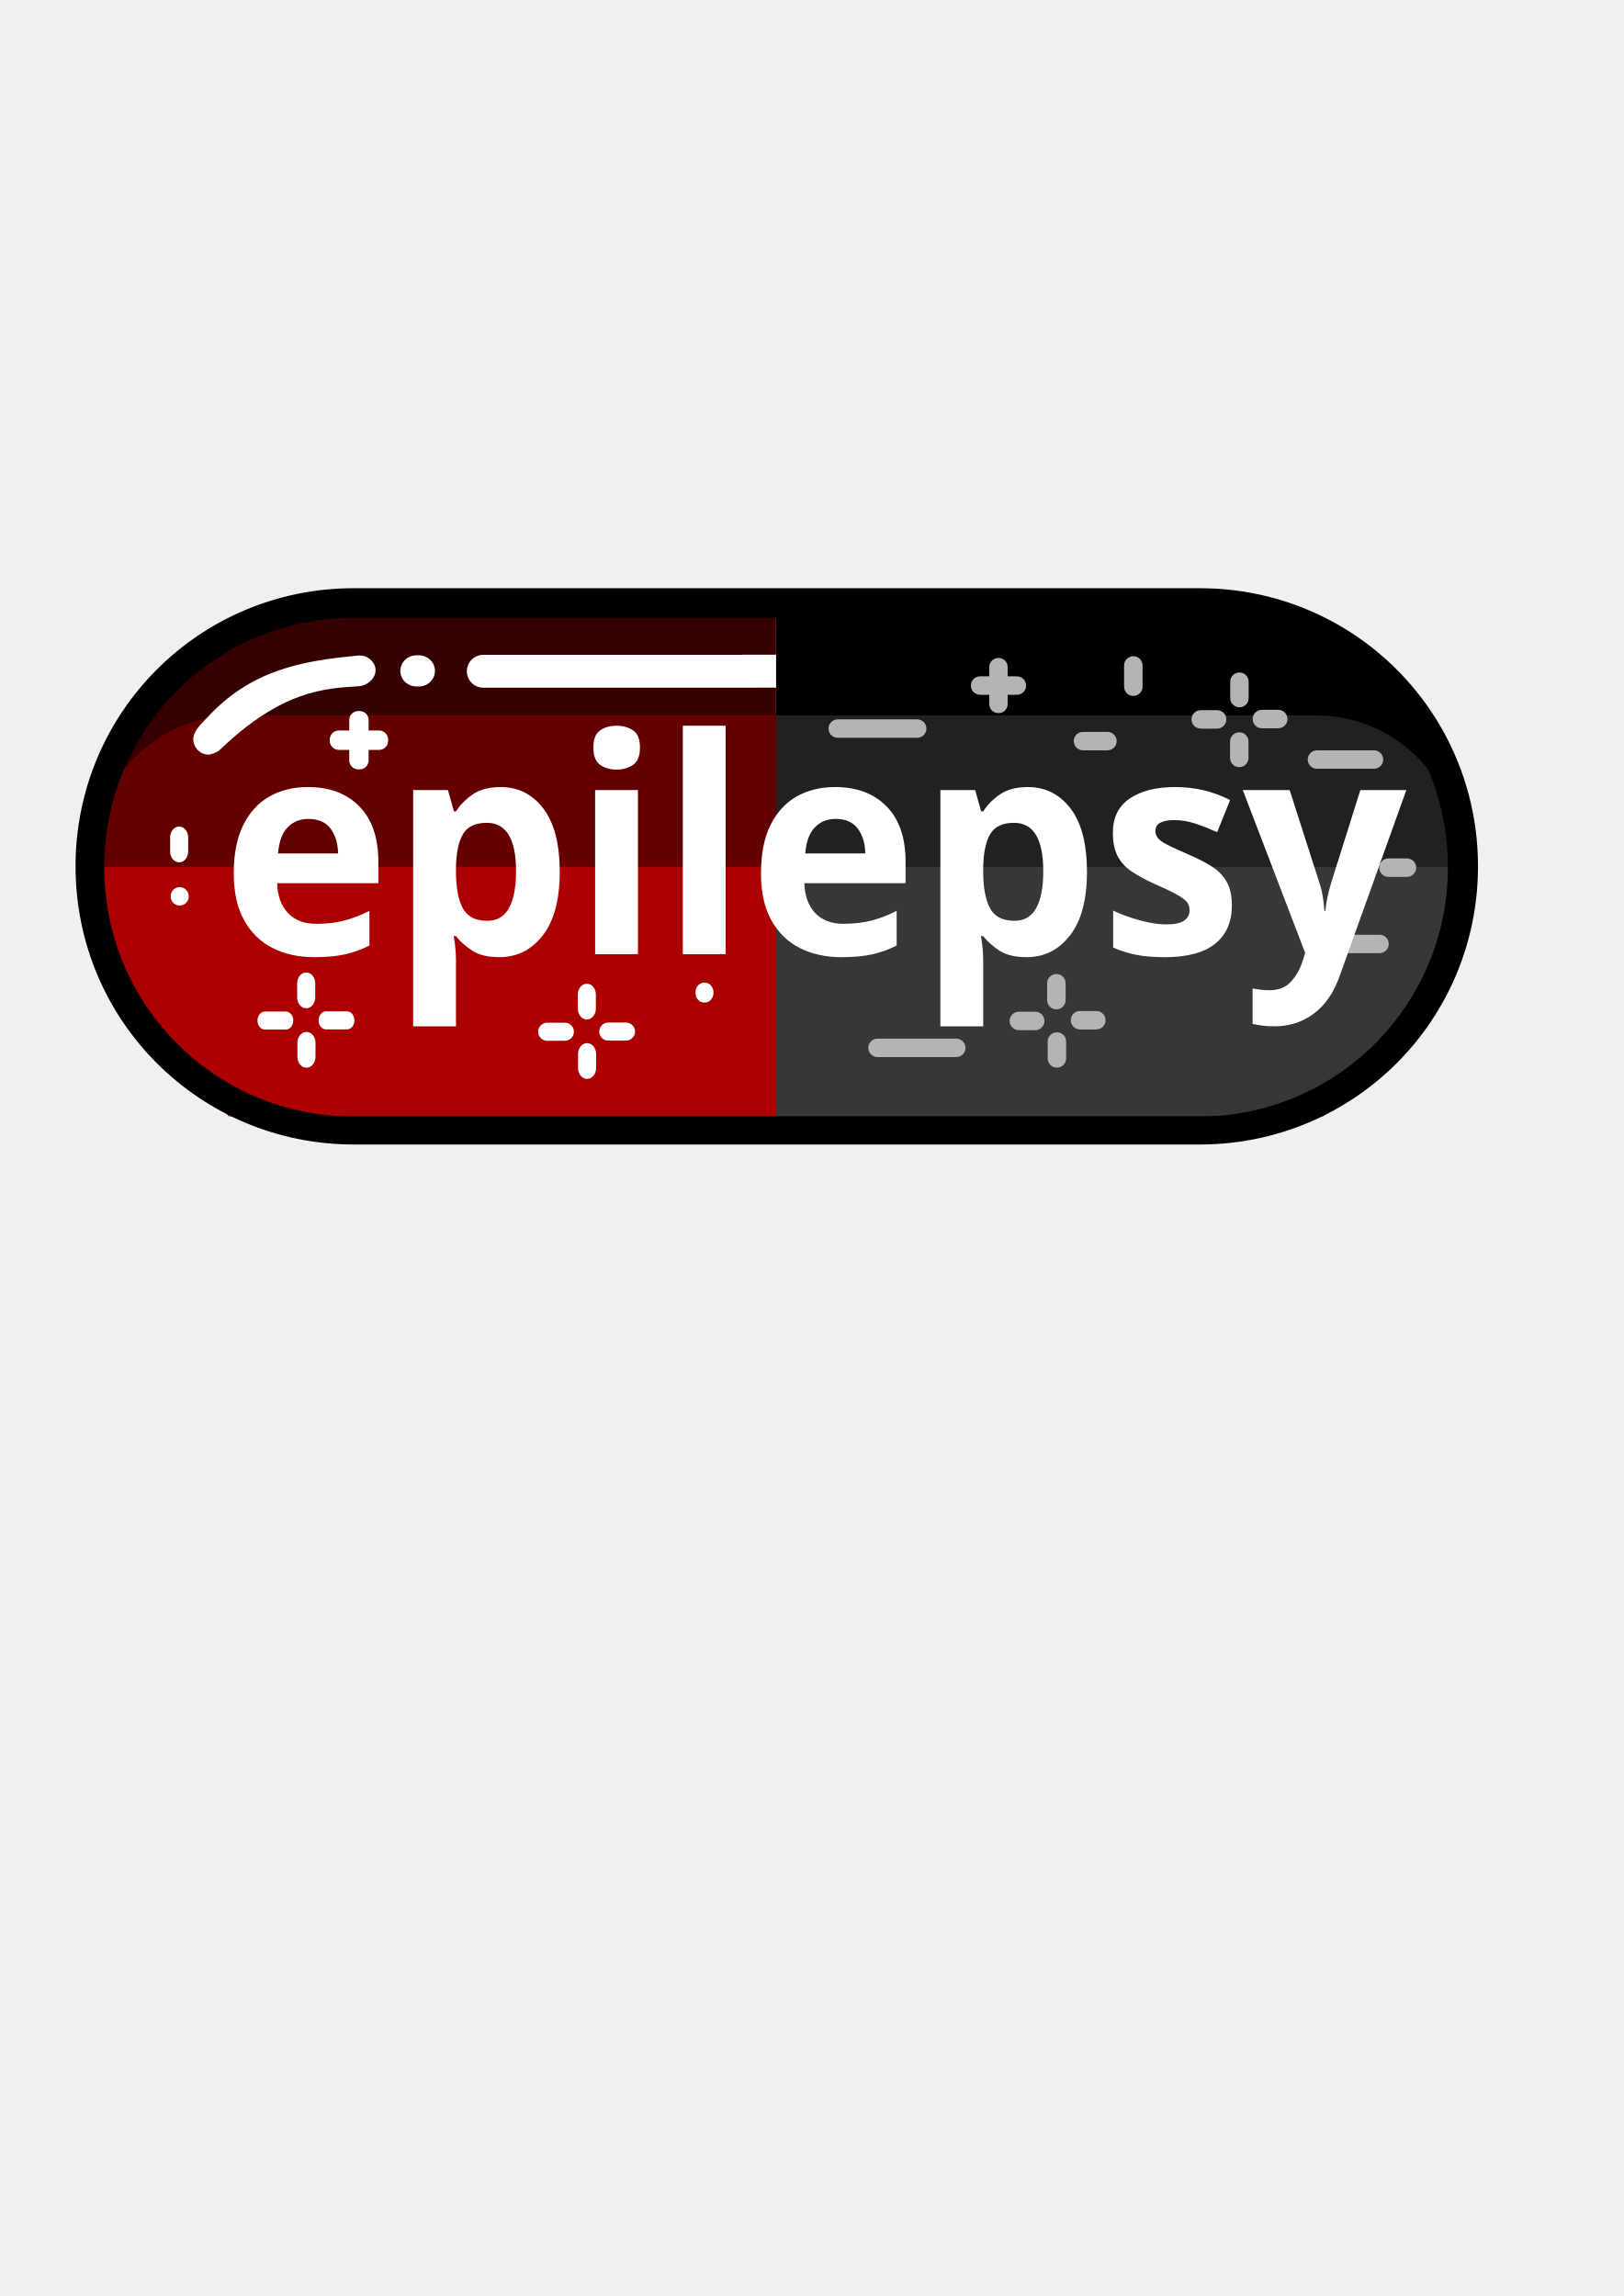
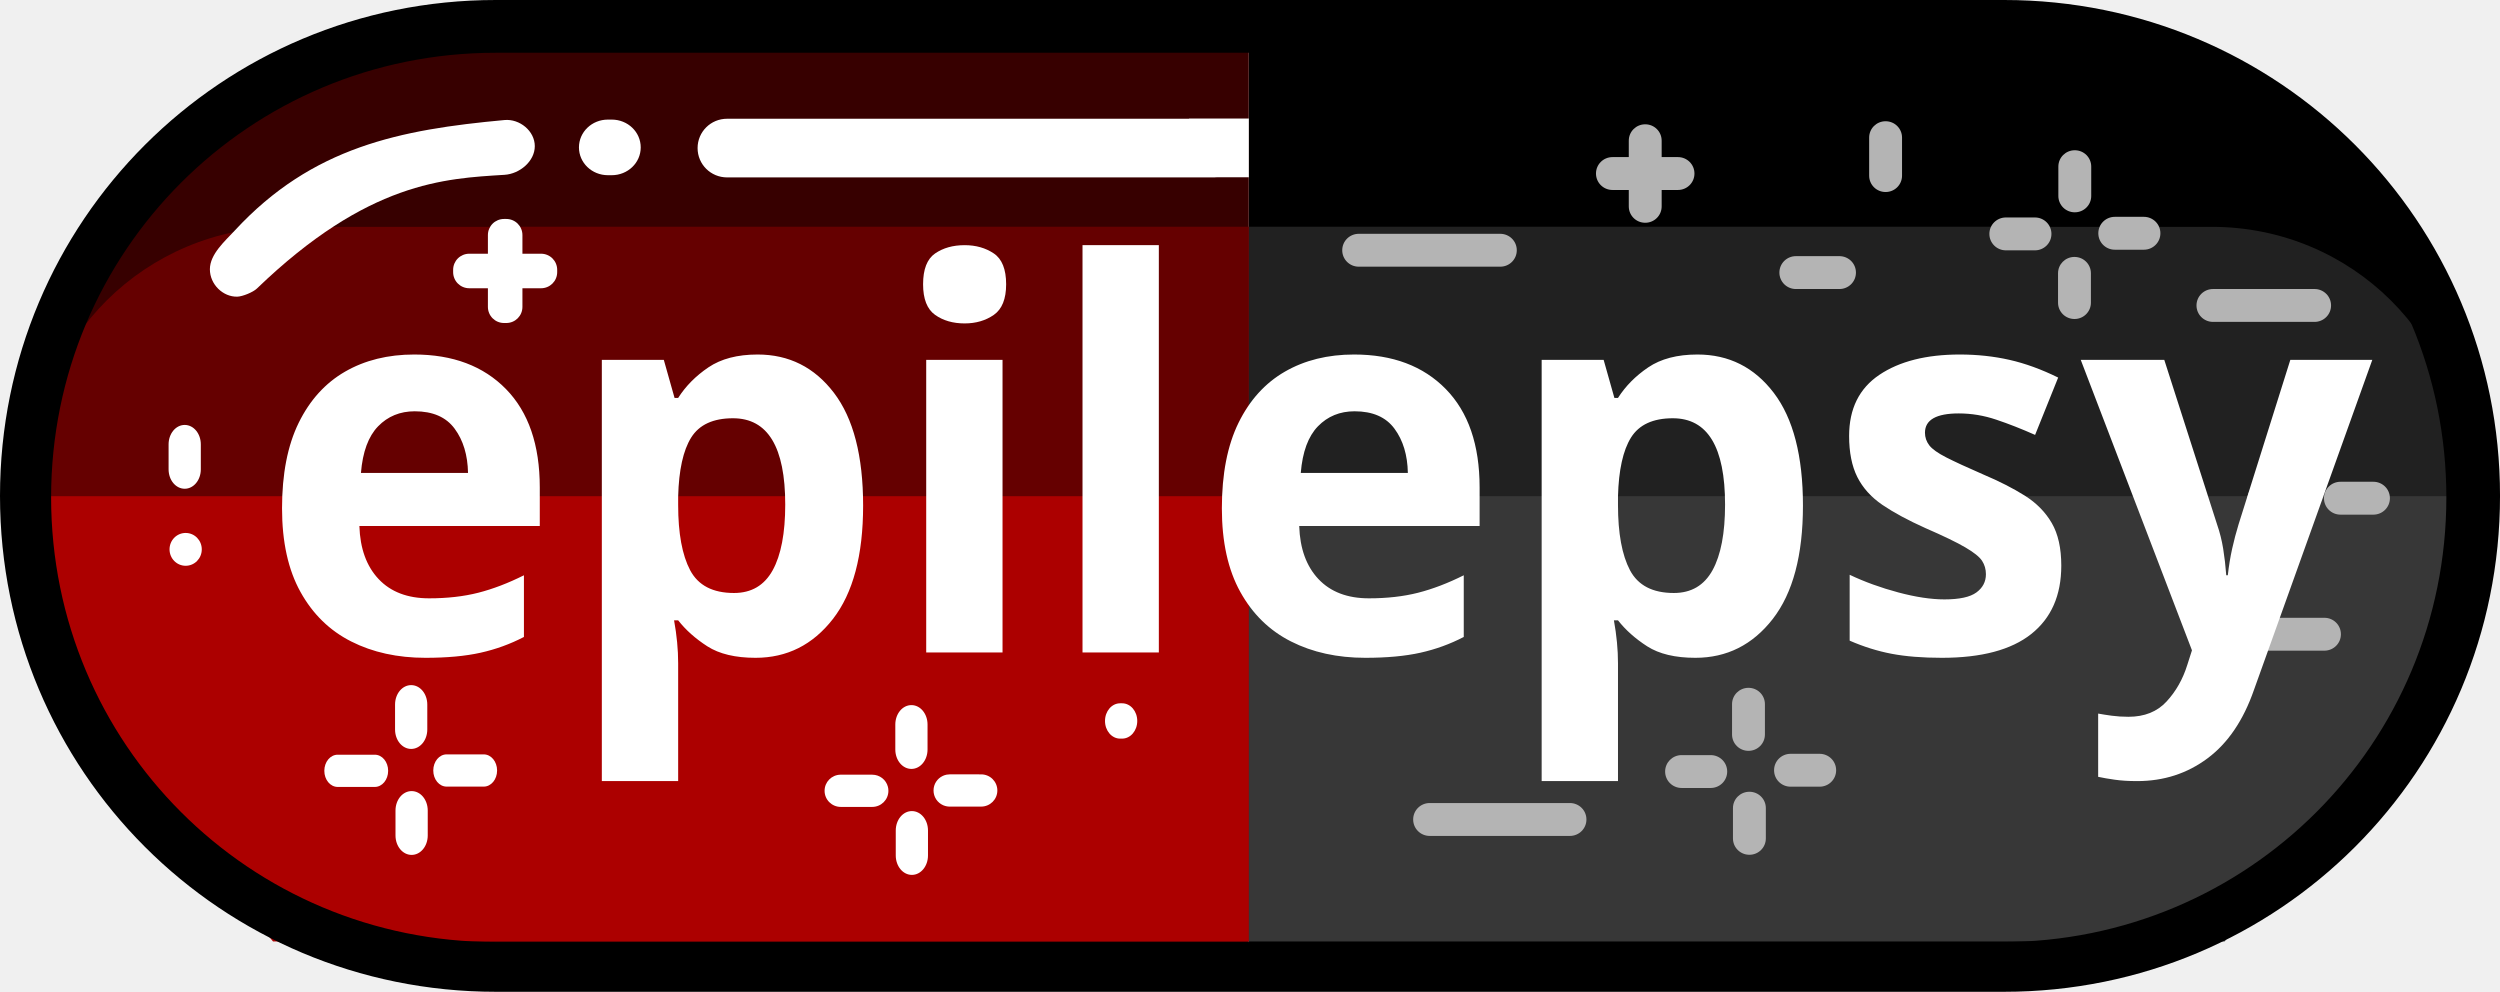
- <svg xmlns="http://www.w3.org/2000/svg" width="210mm" height="297mm" viewBox="0 0 210 297" version="1.1" id="svg5" xml:space="preserve">
+ <svg xmlns="http://www.w3.org/2000/svg" width="181.382mm" height="71.957mm" viewBox="0 0 181.382 71.957" version="1.1" id="svg5" xml:space="preserve">
  <defs id="defs2">
    <rect x="118.44" y="388.555" width="671.751" height="204" id="rect5056" />
  </defs>
-   <g id="layer2" style="display:inline">
+   <g id="layer2" style="display:inline" transform="translate(-9.77098,-76.0889)">
    <g id="g6946" transform="matrix(1.041111,0,0,1.001604,-1.025535,-0.2070156)" style="display:inline;fill:#d40000">
      <g id="g6969" style="display:inline;fill:#d40000" transform="matrix(-0.9676175,0,0,1,194.4341,0)">
        <path id="path2549" style="display:inline;fill:#000000;fill-opacity:1;stroke-width:0.272" d="m 67.272,145.021 c 0.517,0 1.03,-0.013 1.54,-0.037 H 100.286 V 79.255 H 35.585 v 1.925 c -14.162,3.593 -24.569,16.255 -24.569,31.41 0,15.154 10.407,27.817 24.569,31.41 v 0.985 h 6.689 c 0.511,0.023 1.024,0.037 1.54,0.037 z" />
        <path id="rect8555" style="display:inline;fill:#373737;fill-opacity:1;stroke-width:0.299" d="m 13.796,112.098 v 15.208 l 1.29,-1.126 14.927,18.192 h 70.273 v -32.274 z" />
        <path id="rect6992" style="display:inline;fill:#212121;fill-opacity:1;stroke-width:0.323" d="m 45.592,92.597 v 0.008 h -1.823 -9.654 -3.178 c -10.096,0 -18.223,8.127 -18.223,18.223 0,0.434 0.016,0.864 0.046,1.29 h 3.178 46.009 3.178 c 3.5e-5,-5.1e-4 -3.6e-5,-10e-4 0,-0.002 h 31.983 3.178 V 92.597 H 97.108 48.77 Z" />
        <g id="g9729">
          <path id="rect9724" style="display:inline;fill:#b4b4b4;fill-opacity:1;stroke-width:0.31" d="m -54.423,84.956 c -0.656,0 -1.184,0.528 -1.184,1.184 v 2.759 c 0,0.656 0.528,1.184 1.184,1.184 0.656,0 1.184,-0.528 1.184,-1.184 V 86.14 c 0,-0.656 -0.528,-1.184 -1.184,-1.184 z m -17.312,0.222 c -0.656,0 -1.184,0.528 -1.184,1.184 v 1.191 h -1.171 c -0.66,0 -1.191,0.531 -1.191,1.191 0,0.66 0.531,1.191 1.191,1.191 h 1.171 v 1.191 c 0,0.656 0.528,1.184 1.184,1.184 0.656,0 1.184,-0.528 1.184,-1.184 v -1.191 h 1.171 c 0.66,0 1.191,-0.531 1.191,-1.191 0,-0.66 -0.531,-1.191 -1.191,-1.191 h -1.171 v -1.191 c 0,-0.656 -0.528,-1.184 -1.184,-1.184 z m 30.938,1.879 c -0.656,0 -1.184,0.528 -1.184,1.184 v 2.128 c 0,0.656 0.528,1.184 1.184,1.184 0.656,0 1.184,-0.528 1.184,-1.184 v -2.128 c 0,-0.656 -0.528,-1.184 -1.184,-1.184 z m 2.885,4.823 c -0.66,0 -1.191,0.531 -1.191,1.191 0,0.66 0.531,1.191 1.191,1.191 h 2.089 c 0.66,0 1.191,-0.531 1.191,-1.191 0,-0.66 -0.531,-1.191 -1.191,-1.191 z m -7.846,0.046 c -0.66,0 -1.191,0.531 -1.191,1.191 0,0.66 0.531,1.191 1.191,1.191 h 2.088 c 0.66,0 1.191,-0.531 1.191,-1.191 0,-0.66 -0.531,-1.191 -1.191,-1.191 z m -46.607,1.184 c -0.66,0 -1.191,0.531 -1.191,1.191 0,0.66 0.531,1.191 1.191,1.191 h 10.189 c 0.66,0 1.191,-0.531 1.191,-1.191 0,-0.66 -0.531,-1.191 -1.191,-1.191 z m 31.484,1.618 c -0.66,0 -1.191,0.531 -1.191,1.191 0,0.66 0.531,1.191 1.191,1.191 h 3.131 c 0.66,0 1.191,-0.531 1.191,-1.191 0,-0.66 -0.531,-1.191 -1.191,-1.191 z m 20.03,0.057 c -0.642,0.016 -1.153,0.538 -1.153,1.184 v 2.128 c 0,0.656 0.528,1.184 1.184,1.184 0.656,0 1.184,-0.528 1.184,-1.184 v -2.128 c 0,-0.656 -0.528,-1.184 -1.184,-1.184 -0.01,0 -0.021,-2.56e-4 -0.031,0 z m 10.01,2.324 c -0.66,0 -1.191,0.531 -1.191,1.191 0,0.66 0.531,1.191 1.191,1.191 h 7.309 c 0.66,0 1.191,-0.531 1.191,-1.191 0,-0.66 -0.531,-1.191 -1.191,-1.191 z m 9.18,13.962 c -0.66,0 -1.191,0.531 -1.191,1.191 0,0.66 0.531,1.191 1.191,1.191 h 2.367 c 0.66,0 1.191,-0.531 1.191,-1.191 0,-0.66 -0.531,-1.191 -1.191,-1.191 z m -5.734,0.14 c -0.544,0 -0.981,0.531 -0.981,1.191 0,0.66 0.438,1.191 0.981,1.191 0.544,0 0.981,-0.531 0.981,-1.191 0,-0.66 -0.438,-1.191 -0.981,-1.191 z m -0.023,9.713 c -0.66,0 -1.191,0.531 -1.191,1.191 0,0.66 0.531,1.191 1.191,1.191 h 4.596 c 0.66,0 1.191,-0.531 1.191,-1.191 0,-0.66 -0.531,-1.191 -1.191,-1.191 z m -36.88,5.073 c -0.656,0 -1.184,0.528 -1.184,1.184 v 2.197 c 0,0.656 0.528,1.184 1.184,1.184 0.656,0 1.184,-0.528 1.184,-1.184 v -2.197 c 0,-0.656 -0.528,-1.184 -1.184,-1.184 z m 29.343,1.915 c -0.656,0 -1.184,0.528 -1.184,1.184 v 2.197 c 0,0.656 0.528,1.184 1.184,1.184 0.656,0 1.184,-0.528 1.184,-1.184 V 129.098 c 0,-0.656 -0.528,-1.184 -1.184,-1.184 z m -26.309,2.865 c -0.66,0 -1.191,0.531 -1.191,1.191 0,0.66 0.531,1.191 1.191,1.191 h 2.088 c 0.66,0 1.191,-0.531 1.191,-1.191 0,-0.66 -0.531,-1.191 -1.191,-1.191 z m -7.877,0.094 c -0.645,0.016 -1.16,0.541 -1.16,1.19 0,0.66 0.531,1.191 1.191,1.191 h 2.088 c 0.66,0 1.191,-0.531 1.191,-1.191 0,-0.66 -0.531,-1.19 -1.191,-1.19 h -2.088 c -0.01,0 -0.021,-2.5e-4 -0.031,0 z m 4.909,2.655 c -0.656,0 -1.184,0.528 -1.184,1.184 v 2.197 c 0,0.656 0.528,1.184 1.184,1.184 0.656,0 1.184,-0.528 1.184,-1.184 v -2.197 c 0,-0.656 -0.528,-1.184 -1.184,-1.184 z m -23.024,0.817 c -0.66,0 -1.191,0.531 -1.191,1.191 0,0.66 0.531,1.191 1.191,1.191 h 10.096 c 0.66,0 1.191,-0.531 1.191,-1.191 0,-0.66 -0.531,-1.191 -1.191,-1.191 z" transform="scale(-1,1)" />
        </g>
      </g>
      <g id="g8832" style="display:inline;fill:#d40000" transform="matrix(0.9676175,0,0,1,0.3567282,0)">
        <path id="path8826" style="display:inline;fill:#370000;fill-opacity:1;stroke-width:0.272" d="m 67.272,145.021 c 0.517,0 1.03,-0.013 1.54,-0.037 H 100.286 V 79.255 H 35.585 v 1.925 c -14.162,3.593 -24.569,16.255 -24.569,31.41 0,15.154 10.407,27.817 24.569,31.41 v 0.985 h 6.689 c 0.511,0.023 1.024,0.037 1.54,0.037 z" />
        <path id="path8828" style="display:inline;fill:#ac0000;fill-opacity:1;stroke-width:0.299" d="m 13.796,112.098 v 15.208 l 1.29,-1.126 14.927,18.192 h 70.273 v -32.274 z" />
        <path id="path8830" style="display:inline;fill:#650000;fill-opacity:1;stroke-width:0.323" d="m 45.592,92.597 v 0.008 h -1.823 -9.654 -3.178 c -10.096,0 -18.223,8.127 -18.223,18.223 0,0.434 0.016,0.864 0.046,1.29 h 3.178 46.009 3.178 c 3.5e-5,-5.1e-4 -3.6e-5,-10e-4 0,-0.002 h 31.983 3.178 V 92.597 H 97.108 48.77 Z" />
        <g id="g3834" transform="matrix(0.6233481,0,0,0.7560976,57.31471,62.84912)" style="display:inline">
          <path id="rect3832" style="display:inline;fill:#ffffff;stroke-width:0.259" d="m 60.376,28.982 v 0.017 H 8.737 c -1.827,0 -3.298,1.253 -3.298,2.81 0,1.557 1.471,2.81 3.298,2.81 H 63.185 c 0.114,0 0.226,-0.005 0.338,-0.014 h 3.542 v -5.623 z m -64.959,0.098 c -1.796,0 -3.241,1.188 -3.241,2.664 0,1.476 1.445,2.664 3.241,2.664 h 0.424 c 1.796,0 3.241,-1.188 3.241,-2.664 0,-1.476 -1.445,-2.664 -3.241,-2.664 z m -11.618,9.52 c -0.998,0 -1.802,0.689 -1.802,1.544 v 1.786 h -2.084 c -0.998,0 -1.802,0.689 -1.802,1.544 v 0.22 c 0,0.855 0.804,1.544 1.802,1.544 h 2.084 v 1.786 c 0,0.855 0.804,1.544 1.802,1.544 h 0.256 c 0.998,0 1.802,-0.689 1.802,-1.544 v -1.786 h 2.084 c 0.998,0 1.802,-0.689 1.802,-1.544 v -0.22 c 0,-0.855 -0.804,-1.544 -1.802,-1.544 h -2.084 v -1.786 c 0,-0.855 -0.804,-1.544 -1.802,-1.544 z m -35.698,19.733 c -0.998,0 -1.802,0.831 -1.802,1.862 v 2.39 c 0,1.032 0.804,1.862 1.802,1.862 0.998,0 1.801,-0.831 1.801,-1.862 v -2.39 c 0,-1.032 -0.803,-1.862 -1.801,-1.862 z m 0.106,10.348 c -0.998,0 -1.802,0.702 -1.802,1.573 0,0.871 0.804,1.572 1.802,1.572 0.998,0 1.802,-0.701 1.802,-1.572 0,-0.871 -0.804,-1.573 -1.802,-1.573 z m 25.212,14.578 c -0.998,0 -1.802,0.831 -1.802,1.862 v 2.39 c 0,1.032 0.804,1.862 1.802,1.862 0.998,0 1.802,-0.831 1.802,-1.862 v -2.39 c 0,-1.032 -0.804,-1.862 -1.802,-1.862 z m 79.26,1.742 c -0.938,0 -1.692,0.755 -1.692,1.692 0,0.938 0.755,1.692 1.692,1.692 h 0.221 c 0.938,0 1.692,-0.755 1.692,-1.692 0,-0.938 -0.755,-1.692 -1.692,-1.692 z m -23.333,0.173 c -0.998,0 -1.802,0.831 -1.802,1.862 v 2.39 c 0,1.032 0.804,1.862 1.802,1.862 0.998,0 1.801,-0.831 1.801,-1.862 v -2.39 c 0,-1.032 -0.803,-1.862 -1.801,-1.862 z m -51.962,4.721 c -0.828,0 -1.494,0.688 -1.494,1.544 0,0.855 0.666,1.544 1.494,1.544 h 4.147 c 0.828,0 1.494,-0.689 1.494,-1.544 0,-0.855 -0.666,-1.544 -1.494,-1.544 z m -12.18,0.031 c -0.828,0 -1.494,0.689 -1.494,1.544 0,0.855 0.666,1.544 1.494,1.544 h 4.147 c 0.828,0 1.494,-0.688 1.494,-1.544 0,-0.855 -0.666,-1.544 -1.494,-1.544 z m 68.425,1.883 c -0.11,0 -0.217,0.009 -0.322,0.025 -0.015,0.002 -0.029,0.004 -0.044,0.007 -0.133,0.023 -0.261,0.059 -0.381,0.105 -0.013,0.005 -0.027,0.01 -0.04,0.016 -0.608,0.249 -1.025,0.777 -1.025,1.392 0,0.307 0.104,0.593 0.284,0.833 0.008,0.01 0.016,0.021 0.024,0.031 0.187,0.236 0.449,0.426 0.756,0.544 0.013,0.005 0.027,0.01 0.041,0.015 0.122,0.044 0.25,0.077 0.385,0.097 0.015,0.002 0.03,0.004 0.045,0.006 0.06,0.008 0.121,0.013 0.183,0.016 0.015,6.65e-4 0.031,0.001 0.046,0.001 0.016,3.34e-4 0.031,6.82e-4 0.047,6.82e-4 h 3.511 c 1.004,0 1.812,-0.689 1.812,-1.544 0,-0.855 -0.808,-1.544 -1.812,-1.544 z m -12.227,0.031 c -0.982,0.021 -1.765,0.701 -1.765,1.544 0,0.855 0.808,1.544 1.812,1.544 h 3.511 c 1.004,0 1.812,-0.689 1.812,-1.544 0,-0.134 -0.02,-0.263 -0.057,-0.386 -0.2,-0.667 -0.908,-1.157 -1.755,-1.157 h -3.511 c -0.016,0 -0.031,-3.34e-4 -0.047,0 z m -47.933,1.572 c -0.998,0 -1.802,0.831 -1.802,1.862 v 2.39 c 0,1.032 0.804,1.862 1.802,1.862 0.998,0 1.802,-0.831 1.802,-1.862 v -2.39 c 0,-1.032 -0.804,-1.862 -1.802,-1.862 z m 55.927,1.915 c -0.998,0 -1.802,0.831 -1.802,1.862 v 2.39 c 0,1.032 0.804,1.862 1.802,1.862 0.998,0 1.801,-0.831 1.801,-1.862 v -2.39 c 0,-1.032 -0.803,-1.862 -1.801,-1.862 z" transform="matrix(1.033466,0,0,1,-0.3686665,0)" />
          <path id="rect4974" style="display:inline;fill:#ffffff;stroke-width:0.237" d="m 26.8,92.819 c 5.633,-6.097 12.036,-7.326 19.574,-8.021 1.097,-0.101 2.198,0.793 2.198,1.894 0,1.101 -1.099,2.013 -2.198,2.081 -4.309,0.269 -9.9,0.482 -17.967,8.253 -0.268,0.259 -1.031,0.576 -1.42,0.587 -1.033,0.027 -1.988,-0.887 -1.988,-1.988 0,-1.101 1.111,-2.06 1.801,-2.806 z" transform="matrix(1.59246,0,0,1.320463,-90.90487,-82.84967)" />
        </g>
      </g>
      <text xml:space="preserve" transform="matrix(0.267838,0,0,0.2911696,-3.304552,-24.68024)" id="text5054" style="font-style:normal;font-variant:normal;font-weight:bold;font-stretch:normal;font-size:133.333px;font-family:ESF-Rounded;-inkscape-font-specification:'ESF-Rounded Bold';white-space:pre;shape-inside:url(#rect5056);display:inline;fill:#ffffff">
-         <tspan x="118.439" y="508.699" id="tspan7494">epilepsy</tspan>
+         <tspan x="118.439" y="508.699" id="tspan2285">epilepsy</tspan>
      </text>
    </g>
    <path id="rect2485" style="display:inline;fill:#000000;stroke-width:0.261" d="m 45.749,76.089 c -19.932,0 -35.978,16.046 -35.978,35.978 0,19.932 16.046,35.979 35.978,35.979 H 155.175 c 19.932,0 35.979,-16.047 35.979,-35.979 0,-19.932 -16.047,-35.978 -35.979,-35.978 z m -0.01,3.828 H 155.002 c 17.872,0 32.259,14.388 32.259,32.26 0,17.872 -14.387,32.26 -32.259,32.26 H 45.739 c -17.872,0 -32.26,-14.388 -32.26,-32.26 0,-17.872 14.388,-32.26 32.26,-32.26 z" />
  </g>
</svg>
